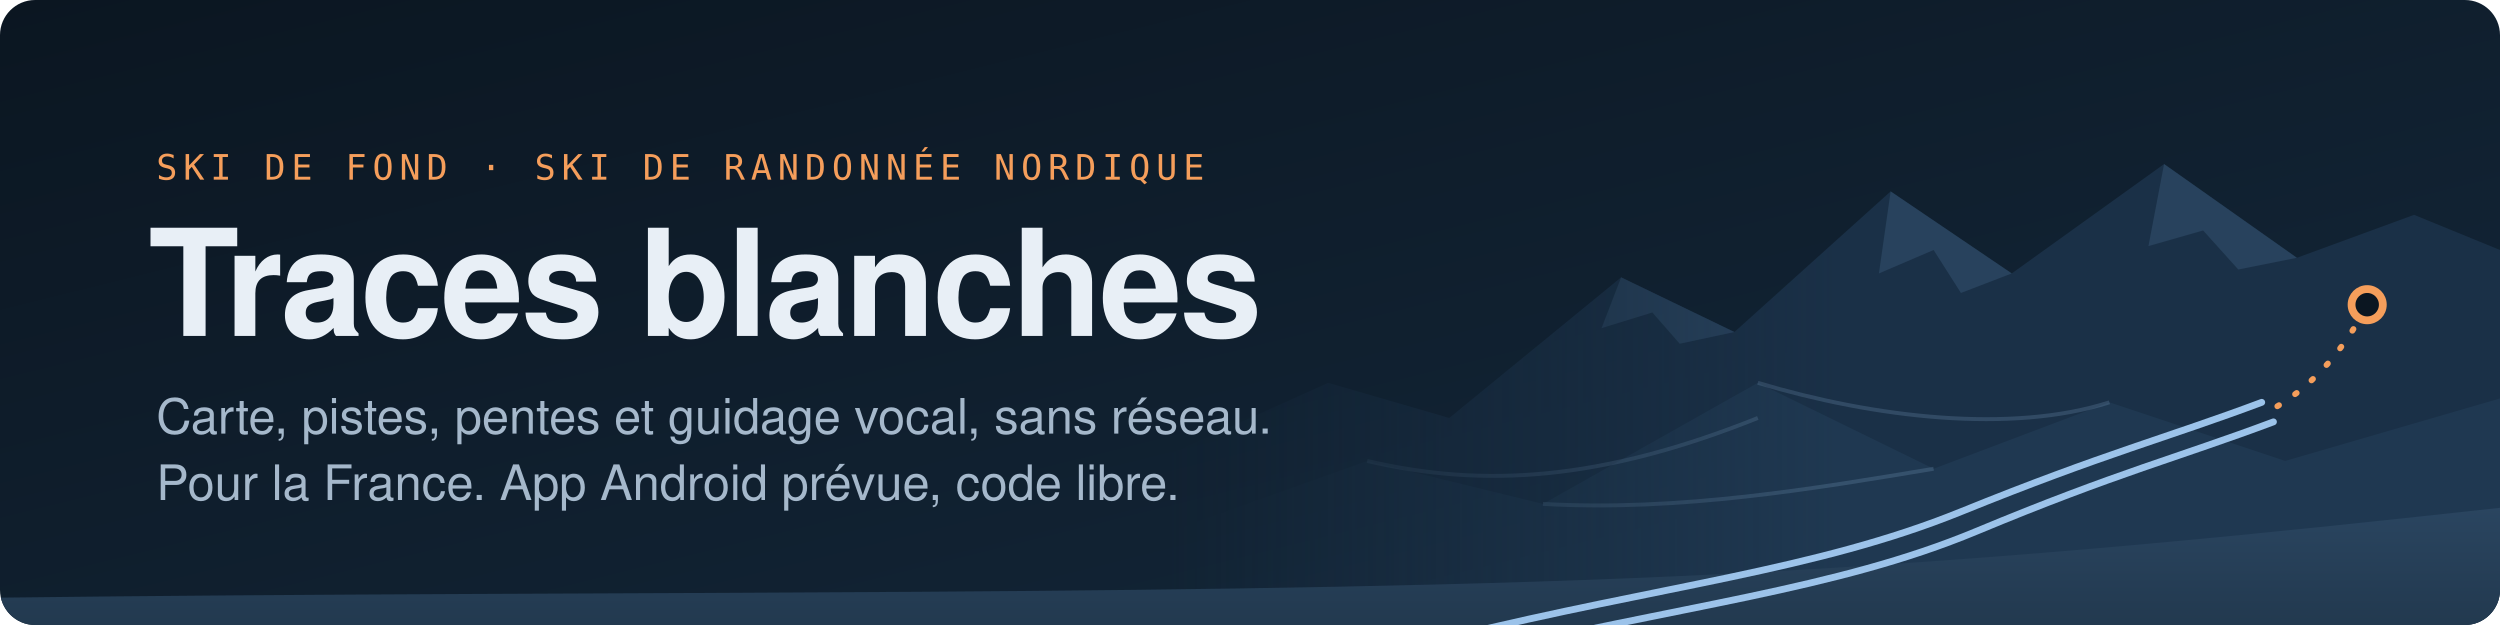
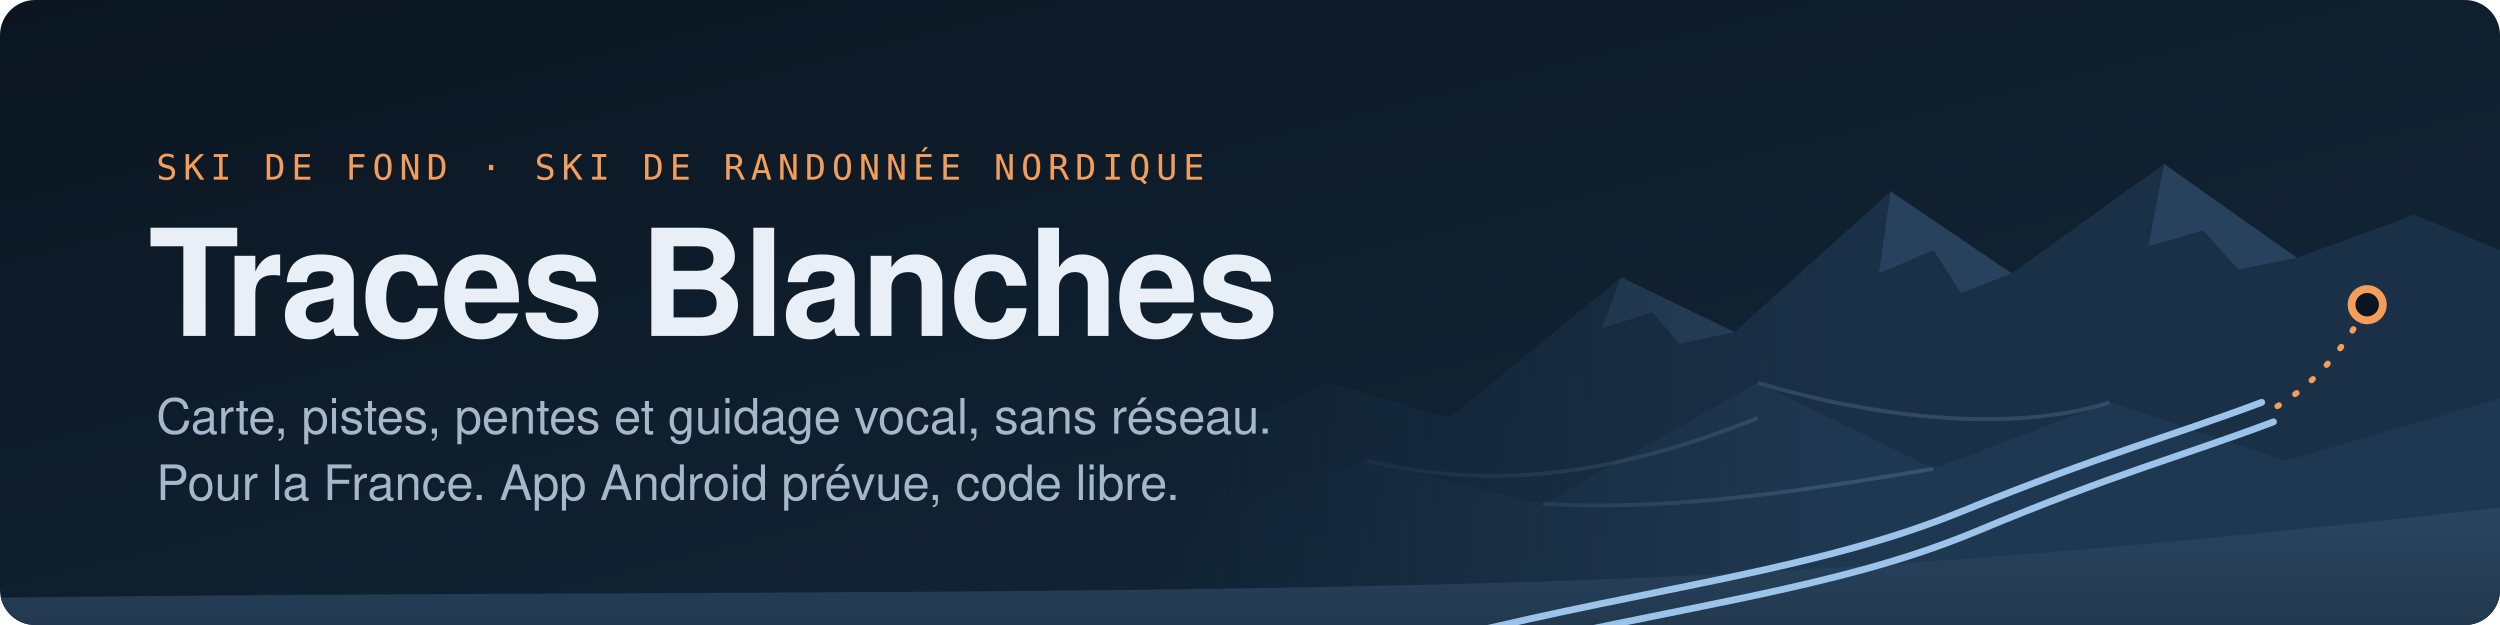
<svg xmlns="http://www.w3.org/2000/svg" width="1280" height="320" viewBox="0 0 1280 320">
  <defs>
    <linearGradient id="sky" x1="0" y1="0" x2="1" y2="1">
      <stop offset="0" stop-color="#0b1621" />
      <stop offset="1" stop-color="#14283b" />
    </linearGradient>
    <linearGradient id="snow" x1="0" y1="0" x2="0" y2="1">
      <stop offset="0" stop-color="#2a4560" />
      <stop offset="1" stop-color="#22394f" />
    </linearGradient>
    <linearGradient id="fadeL" x1="0" y1="0" x2="1" y2="0">
      <stop offset="0" stop-color="#fff" stop-opacity="0" />
      <stop offset="0.5" stop-color="#fff" stop-opacity="1" />
    </linearGradient>
    <mask id="m" maskUnits="userSpaceOnUse" x="0" y="0" width="1280" height="320">
      <rect x="600" width="680" height="320" fill="url(#fadeL)" />
    </mask>
    <clipPath id="c">
      <rect width="1280" height="320" rx="18" />
    </clipPath>
  </defs>
  <g clip-path="url(#c)">
    <rect width="1280" height="320" fill="url(#sky)" />
    <g mask="url(#m)">
      <path d="M560,250 L680,196 L742,214 L830,142 L888,170 L968,98 L1030,140 L1108,84 L1176,132 L1236,110 L1280,128 V320 H560 Z" fill="#1a3047" />
      <path d="M968,98 L1030,140 L1004,150 L990,128 L962,140 Z M1108,84 L1176,132 L1146,138 L1128,118 L1100,126 Z M830,142 L888,170 L860,176 L846,160 L820,168 Z" fill="#2a4560" opacity="0.85" />
      <path d="M560,286 L700,236 L790,258 L900,196 L990,240 L1080,206 L1170,236 L1280,204 V320 H560 Z" fill="#1f3851" />
      <g fill="none" stroke="#9cc3ea" stroke-opacity="0.18" stroke-width="2">
        <path d="M700,236 C 760,250 820,246 900,214" />
        <path d="M790,258 C 860,262 930,250 990,240" />
        <path d="M900,196 C 960,214 1030,222 1080,206" />
      </g>
    </g>
    <path d="M0,320 V306 C 320,302 640,306 880,294 C 1040,286 1170,272 1280,260 V320 Z" fill="url(#snow)" />
    <g fill="none" stroke="#9cc3ea" stroke-width="3.5" stroke-linecap="round">
      <path d="M744,326 C 850,300 930,292 1004,262 S 1110,224 1158,206" />
      <path d="M752,336 C 860,310 940,302 1012,272 S 1116,234 1164,216" />
    </g>
    <g fill="none" stroke="#f59e5b" stroke-width="3" stroke-linecap="round" stroke-dasharray="1 10">
      <path d="M1166,208 C 1186,196 1200,178 1210,160" />
    </g>
    <circle cx="1212" cy="156" r="8" fill="#0b1621" stroke="#f59e5b" stroke-width="4" />
  </g>
  <g font-family="ui-monospace, SFMono-Regular, Menlo, Consolas, monospace">
    <text x="80" y="92" font-size="18" letter-spacing="3" fill="#f59e5b">SKI DE FOND · SKI DE RANDONNÉE NORDIQUE</text>
  </g>
  <g font-family="system-ui, -apple-system, 'Segoe UI', Helvetica, Arial, sans-serif">
-     <text x="76" y="172" font-size="76" font-weight="700" fill="#e8eff6" letter-spacing="-1.5">Traces blanches</text>
+     <text x="76" y="172" font-size="76" font-weight="700" fill="#e8eff6" letter-spacing="-1.5">Traces Blanches</text>
    <text x="80" y="222" font-size="25" fill="#a5b8cb">Carte, pistes, pentes et guidage vocal, sans réseau.</text>
    <text x="80" y="256" font-size="25" fill="#a5b8cb">Pour la France. App Android prévue, code libre.</text>
  </g>
</svg>
